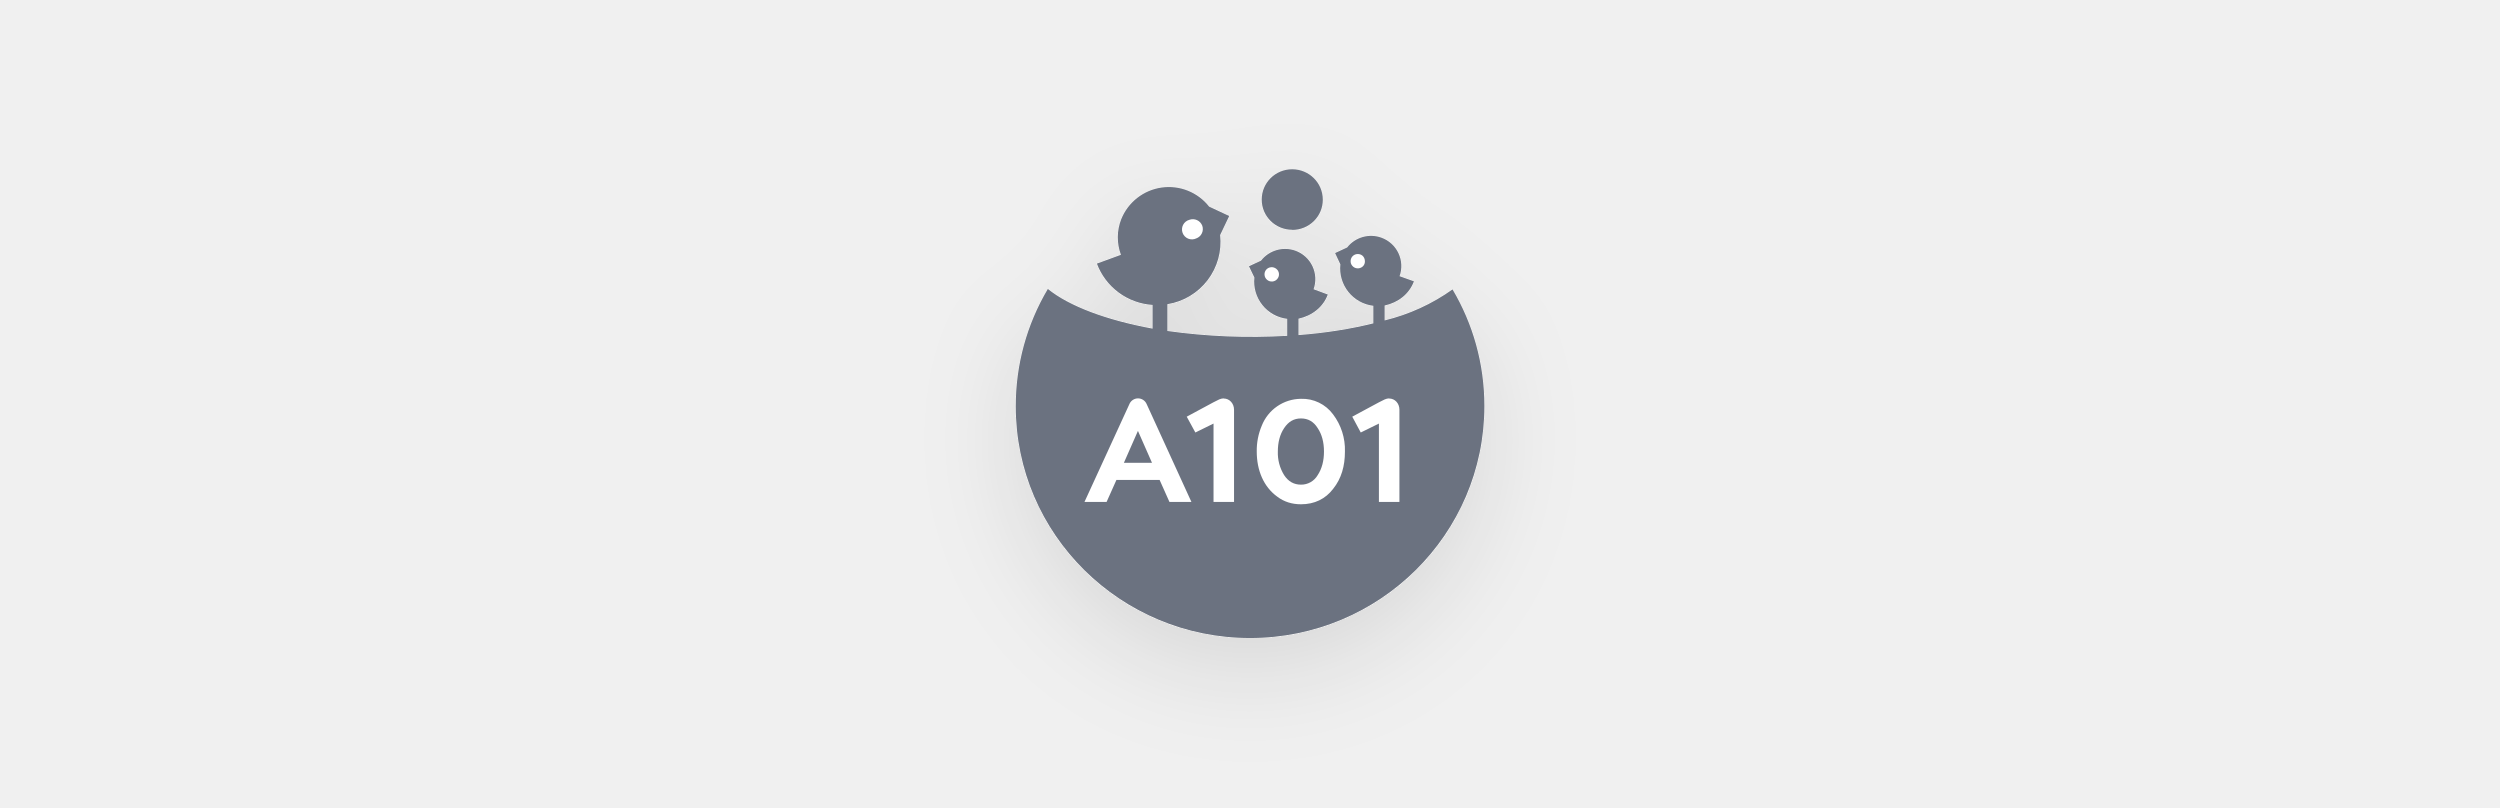
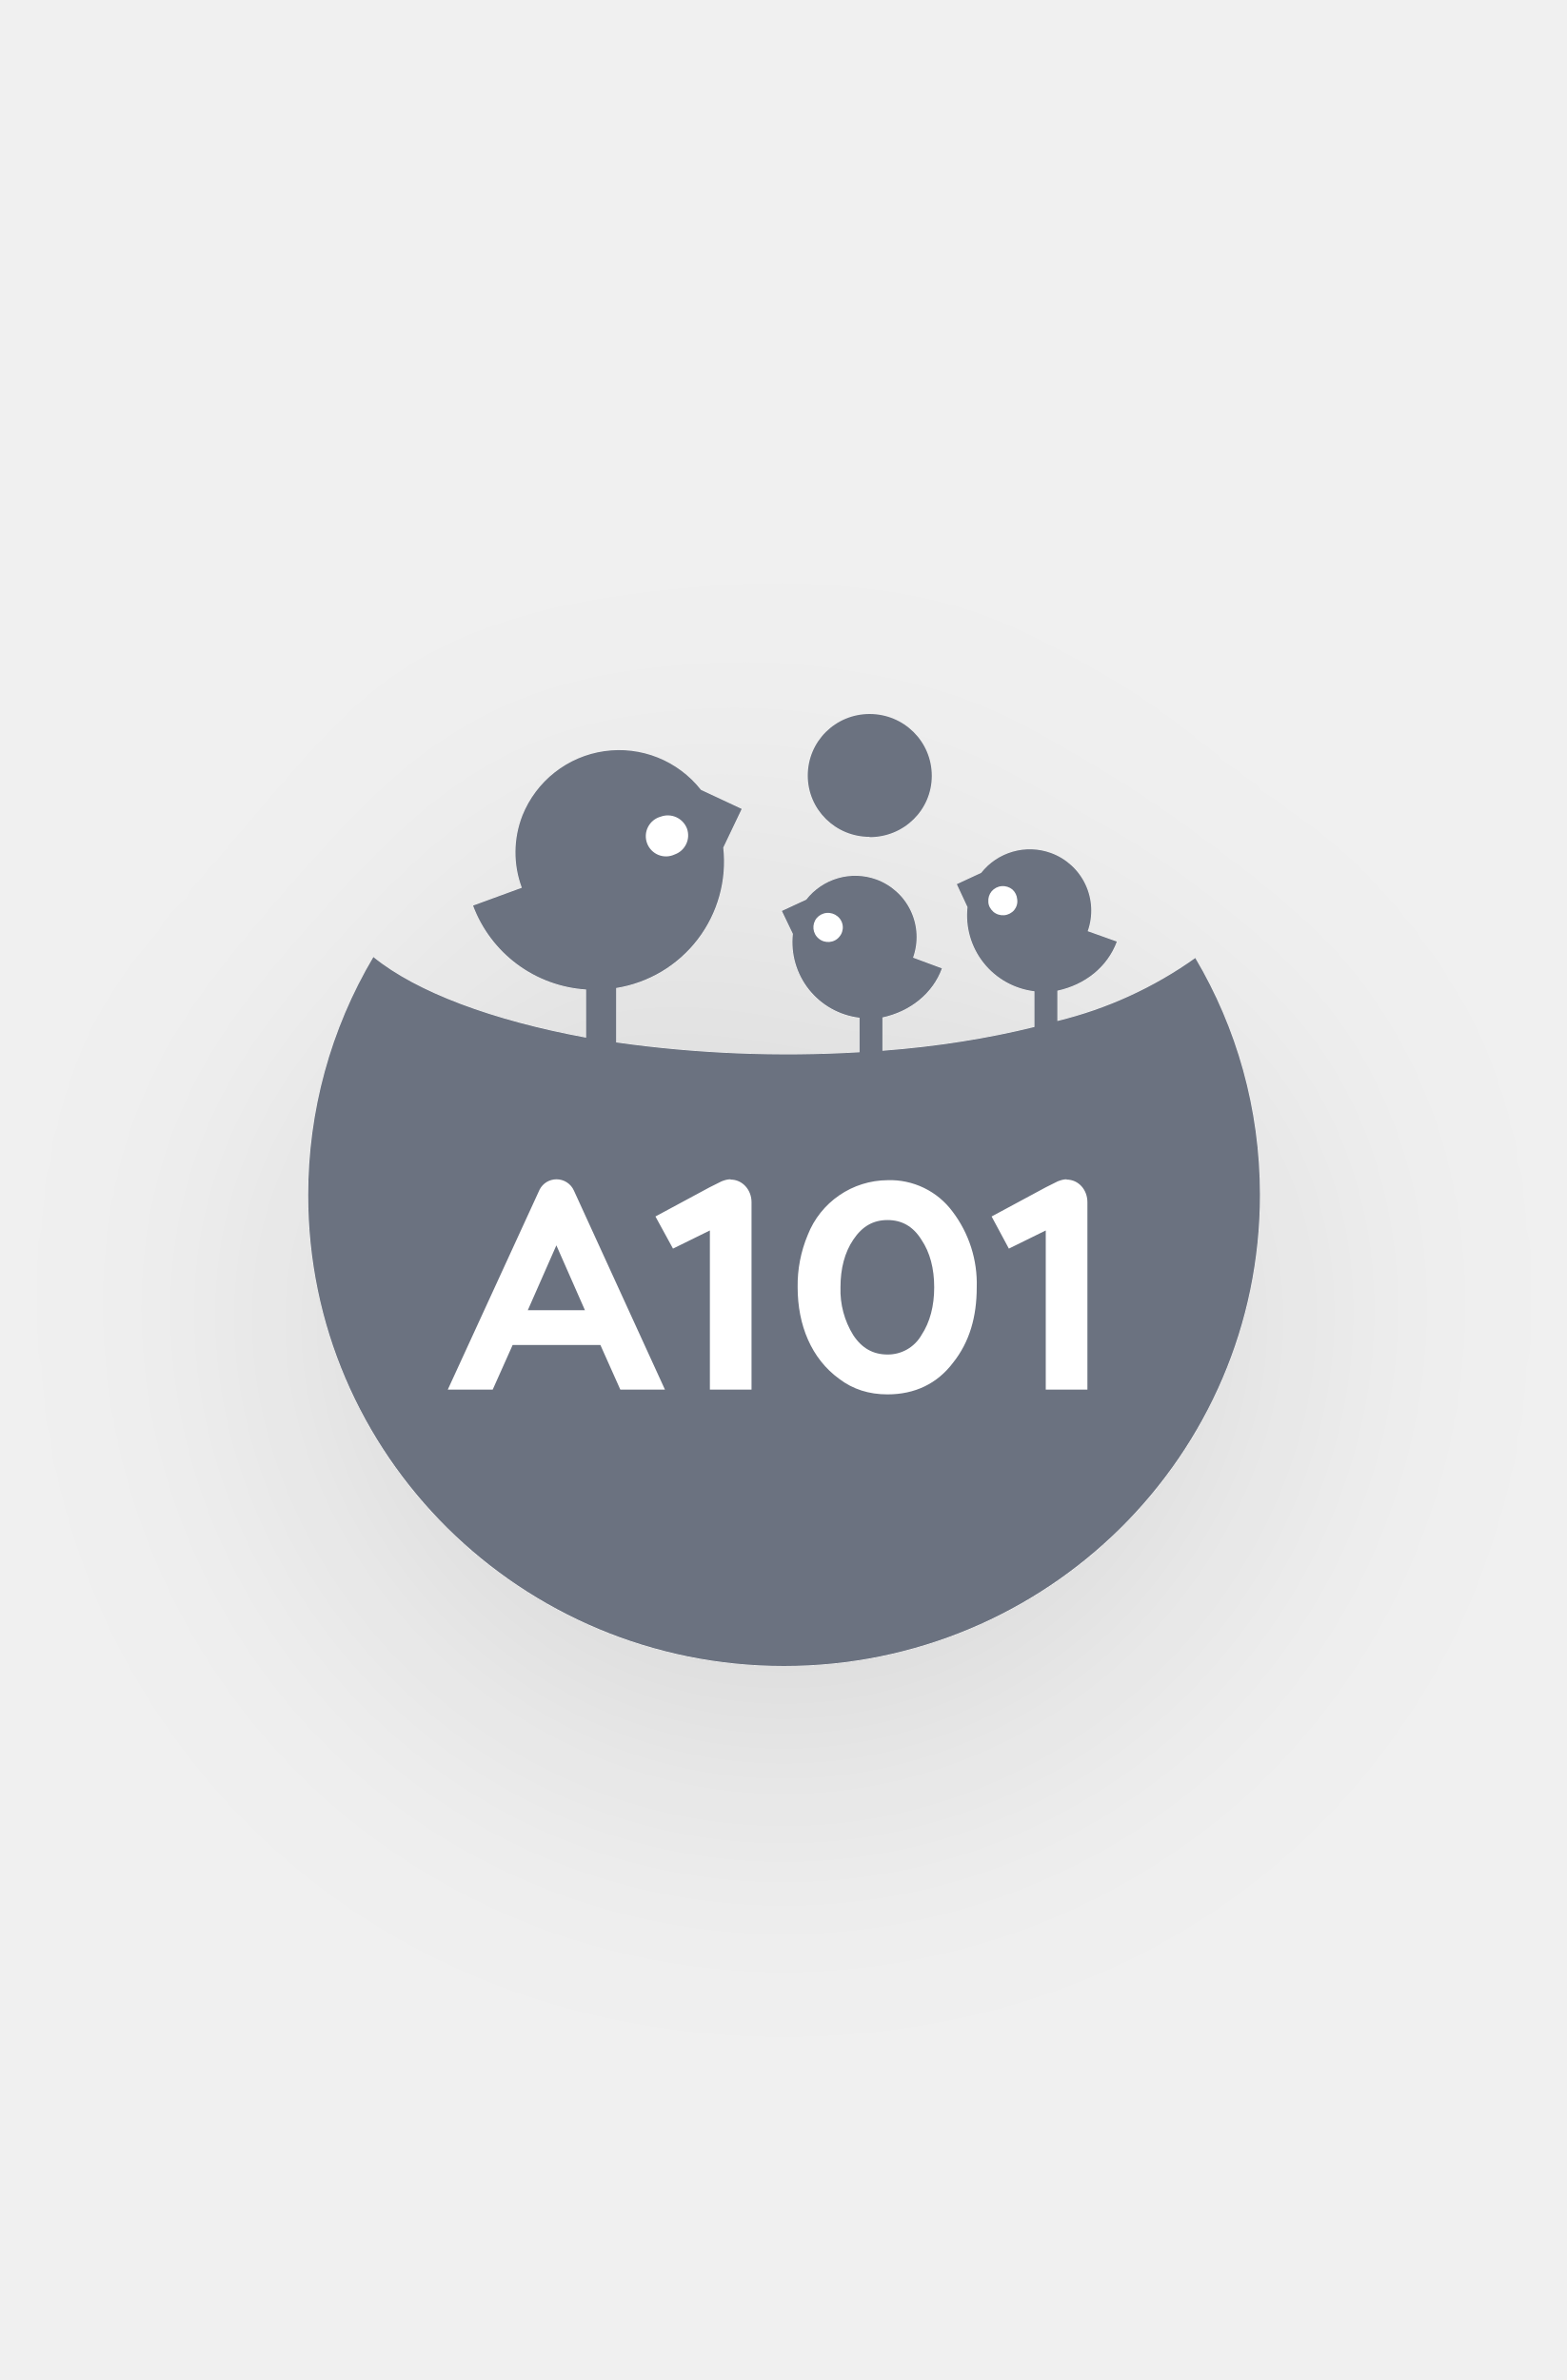
- <svg xmlns="http://www.w3.org/2000/svg" width="384" height="124" viewBox="0 0 384 124" fill="none">
-   <g filter="url(#filter0_d_3515_18453)">
-     <g clip-path="url(#clip0_3515_18453)">
-       <path d="M223.117 44.45C219.973 46.691 216.429 48.309 212.677 49.22V46.925C214.77 46.475 216.457 45.148 217.177 43.212L214.972 42.425C215.385 41.27 215.323 39.999 214.8 38.89C214.277 37.781 213.336 36.924 212.182 36.508C211.258 36.174 210.251 36.14 209.306 36.411C208.361 36.681 207.525 37.243 206.917 38.015L205.072 38.87L205.882 40.602C205.718 42.117 206.157 43.635 207.105 44.827C208.053 46.019 209.433 46.789 210.945 46.97V49.67C207.502 50.525 203.61 51.155 199.447 51.47V48.95C201.54 48.5 203.25 47.15 203.947 45.237L201.765 44.428C202.177 43.273 202.115 42.002 201.592 40.892C201.069 39.783 200.128 38.927 198.975 38.51C198.045 38.177 197.033 38.146 196.084 38.42C195.135 38.695 194.296 39.262 193.687 40.04L191.842 40.895L192.675 42.627C192.51 44.136 192.947 45.648 193.891 46.836C194.834 48.024 196.208 48.792 197.715 48.972V51.583C191.57 51.946 185.405 51.697 179.31 50.84V46.722C181.766 46.333 183.978 45.012 185.486 43.034C186.995 41.057 187.684 38.575 187.41 36.102L188.805 33.178L185.722 31.738C184.868 30.651 183.743 29.808 182.46 29.294C181.178 28.78 179.782 28.613 178.414 28.809C177.046 29.005 175.754 29.558 174.667 30.411C173.58 31.265 172.737 32.39 172.222 33.672C171.534 35.427 171.518 37.374 172.177 39.14L168.487 40.49C169.148 42.26 170.307 43.801 171.824 44.927C173.341 46.053 175.152 46.715 177.037 46.835V50.48C169.95 49.175 164.212 47.038 160.95 44.383C157.716 49.829 156.014 56.048 156.022 62.383C156 82.025 172.11 98 192 98C211.89 98 228 82.047 228 62.36C228 55.835 226.222 49.715 223.117 44.472V44.45ZM198.48 35.315C201.09 35.315 203.182 33.245 203.182 30.68C203.182 28.07 201.067 26 198.48 26C195.892 26 193.8 28.07 193.8 30.657C193.8 33.222 195.892 35.292 198.48 35.292V35.315Z" fill="#6B7280" />
-       <path d="M174.788 61.19C174.529 61.192 174.275 61.264 174.053 61.399C173.831 61.534 173.65 61.726 173.528 61.955L166.576 77.097H169.973L171.481 73.722H178.118L179.626 77.097H183.001L176.116 62.045C176.002 61.789 175.815 61.571 175.58 61.419C175.344 61.267 175.069 61.188 174.788 61.19ZM172.628 71.09L174.788 66.185L176.948 71.09H172.651H172.628ZM213.376 61.19C213.151 61.19 212.926 61.258 212.701 61.347L211.801 61.797L207.706 64.002L209.011 66.433L211.801 65.06V77.097H214.951V62.922C214.951 61.977 214.276 61.212 213.376 61.212V61.19ZM187.951 61.19C187.726 61.19 187.501 61.258 187.276 61.347L186.376 61.797L182.281 64.002L183.608 66.433L186.398 65.06V77.097H189.548V62.922C189.548 61.977 188.851 61.212 187.973 61.212L187.951 61.19ZM199.831 61.258C198.527 61.266 197.256 61.665 196.181 62.403C195.106 63.141 194.277 64.184 193.801 65.397C193.275 66.651 193.015 67.999 193.036 69.358C193.036 72.215 194.071 74.757 196.186 76.287C197.221 77.075 198.436 77.457 199.831 77.457C201.901 77.457 203.588 76.647 204.781 75.073C206.041 73.498 206.581 71.585 206.581 69.358C206.645 67.3 206.001 65.283 204.758 63.642C204.192 62.875 203.448 62.256 202.589 61.841C201.731 61.425 200.784 61.225 199.831 61.258ZM202.396 72.98C202.136 73.429 201.762 73.802 201.311 74.059C200.86 74.316 200.349 74.448 199.831 74.442C198.751 74.442 197.896 73.97 197.243 72.98C196.571 71.894 196.234 70.634 196.276 69.358C196.276 67.94 196.591 66.725 197.243 65.757C197.918 64.745 198.751 64.272 199.831 64.272C200.911 64.272 201.766 64.745 202.396 65.757C203.048 66.725 203.363 67.94 203.363 69.358C203.363 70.775 203.048 71.99 202.396 72.98ZM207.841 40.962C208.068 41.152 208.361 41.243 208.656 41.218C208.951 41.193 209.224 41.053 209.416 40.828C209.596 40.602 209.686 40.31 209.641 40.017C209.621 39.733 209.492 39.467 209.281 39.275C209.053 39.086 208.76 38.994 208.465 39.019C208.171 39.044 207.898 39.185 207.706 39.41C207.524 39.631 207.436 39.913 207.458 40.197C207.458 40.49 207.616 40.76 207.841 40.962ZM194.633 42.987C195.083 43.37 195.803 43.325 196.186 42.852C196.282 42.743 196.354 42.615 196.4 42.477C196.445 42.339 196.462 42.193 196.449 42.047C196.436 41.903 196.395 41.761 196.326 41.633C196.258 41.505 196.164 41.391 196.051 41.3C195.823 41.111 195.53 41.019 195.235 41.044C194.941 41.069 194.668 41.21 194.476 41.435C194.093 41.907 194.161 42.605 194.633 42.987ZM183.743 36.62C183.932 36.552 184.106 36.447 184.255 36.312C184.404 36.177 184.524 36.014 184.61 35.832C184.696 35.651 184.745 35.454 184.754 35.253C184.764 35.052 184.734 34.852 184.666 34.663C184.519 34.283 184.23 33.976 183.86 33.808C183.489 33.64 183.068 33.623 182.686 33.763C182.48 33.818 182.288 33.915 182.122 34.048C181.957 34.182 181.82 34.349 181.723 34.538C181.625 34.727 181.568 34.934 181.555 35.147C181.542 35.359 181.573 35.572 181.647 35.771C181.721 35.971 181.835 36.153 181.984 36.306C182.132 36.459 182.31 36.579 182.508 36.658C182.705 36.738 182.917 36.776 183.129 36.77C183.342 36.763 183.551 36.712 183.743 36.62Z" fill="white" />
+ <svg xmlns="http://www.w3.org/2000/svg" width="79" height="120" viewBox="0 0 79 120" fill="none">
+   <g filter="url(#filter0_d_3575_23829)">
+     <g clip-path="url(#clip0_3575_23829)">
+       <path d="M60.272 48.3C58.175 49.794 55.813 50.873 53.312 51.48V49.95C54.706 49.65 55.831 48.765 56.312 47.475L54.842 46.95C55.116 46.18 55.075 45.333 54.726 44.593C54.378 43.854 53.75 43.283 52.981 43.005C52.365 42.783 51.694 42.76 51.064 42.941C50.434 43.121 49.877 43.495 49.471 44.01L48.242 44.58L48.782 45.735C48.672 46.744 48.964 47.757 49.596 48.551C50.228 49.346 51.148 49.859 52.157 49.98V51.78C49.861 52.35 47.267 52.77 44.492 52.98V51.3C45.886 51 47.026 50.1 47.492 48.825L46.036 48.285C46.311 47.515 46.27 46.668 45.921 45.928C45.573 45.189 44.945 44.618 44.176 44.34C43.556 44.118 42.882 44.097 42.249 44.28C41.616 44.464 41.057 44.841 40.651 45.36L39.422 45.93L39.977 47.085C39.867 48.09 40.158 49.099 40.787 49.891C41.416 50.683 42.332 51.195 43.337 51.315V53.055C39.24 53.297 35.13 53.131 31.067 52.56V49.815C32.704 49.555 34.179 48.675 35.184 47.356C36.19 46.038 36.649 44.383 36.467 42.735L37.397 40.785L35.342 39.825C34.772 39.101 34.022 38.539 33.167 38.196C32.312 37.853 31.381 37.742 30.469 37.873C29.557 38.003 28.696 38.372 27.971 38.941C27.247 39.51 26.684 40.26 26.341 41.115C25.883 42.285 25.872 43.583 26.311 44.76L23.852 45.66C24.292 46.84 25.065 47.867 26.076 48.618C27.087 49.368 28.294 49.81 29.552 49.89V52.32C24.826 51.45 21.002 50.025 18.826 48.255C16.671 51.886 15.536 56.032 15.541 60.255C15.527 73.35 26.267 84 39.526 84C52.786 84 63.526 73.365 63.526 60.24C63.526 55.89 62.342 51.81 60.272 48.315V48.3ZM43.846 42.21C45.587 42.21 46.981 40.83 46.981 39.12C46.981 37.38 45.572 36 43.846 36C42.121 36 40.727 37.38 40.727 39.105C40.727 40.815 42.121 42.195 43.846 42.195V42.21Z" fill="#6B7280" />
+       <path d="M28.052 59.46C27.879 59.462 27.709 59.51 27.561 59.599C27.414 59.689 27.293 59.817 27.212 59.97L22.577 70.065H24.842L25.847 67.815H30.272L31.277 70.065H33.527L28.937 60.03C28.861 59.859 28.736 59.714 28.579 59.613C28.422 59.512 28.239 59.459 28.052 59.46ZM26.612 66.06L28.052 62.79L29.492 66.06H26.627H26.612ZM53.777 59.46C53.627 59.46 53.477 59.505 53.327 59.565L52.727 59.865L49.997 61.335L50.867 62.955L52.727 62.04V70.065H54.827V60.615C54.827 59.985 54.377 59.475 53.777 59.475V59.46ZM36.827 59.46C36.677 59.46 36.527 59.505 36.377 59.565L35.777 59.865L33.047 61.335L33.932 62.955L35.792 62.04V70.065H37.892V60.615C37.892 59.985 37.427 59.475 36.842 59.475L36.827 59.46ZM44.747 59.505C43.877 59.511 43.03 59.777 42.314 60.269C41.597 60.761 41.044 61.456 40.727 62.265C40.377 63.1 40.203 63.999 40.217 64.905C40.217 66.81 40.907 68.505 42.317 69.525C43.007 70.05 43.817 70.305 44.747 70.305C46.127 70.305 47.252 69.765 48.047 68.715C48.887 67.665 49.247 66.39 49.247 64.905C49.289 63.533 48.86 62.189 48.032 61.095C47.654 60.583 47.158 60.171 46.586 59.894C46.013 59.617 45.382 59.483 44.747 59.505ZM46.457 67.32C46.284 67.62 46.034 67.868 45.734 68.039C45.433 68.21 45.093 68.299 44.747 68.295C44.027 68.295 43.457 67.98 43.022 67.32C42.573 66.596 42.349 65.756 42.377 64.905C42.377 63.96 42.587 63.15 43.022 62.505C43.472 61.83 44.027 61.515 44.747 61.515C45.467 61.515 46.037 61.83 46.457 62.505C46.892 63.15 47.102 63.96 47.102 64.905C47.102 65.85 46.892 66.66 46.457 67.32ZM50.087 45.975C50.238 46.101 50.434 46.162 50.63 46.146C50.827 46.129 51.009 46.035 51.137 45.885C51.257 45.735 51.317 45.54 51.287 45.345C51.274 45.155 51.188 44.978 51.047 44.85C50.895 44.724 50.7 44.663 50.503 44.68C50.307 44.696 50.125 44.79 49.997 44.94C49.876 45.087 49.817 45.275 49.832 45.465C49.832 45.66 49.937 45.84 50.087 45.975ZM41.282 47.325C41.582 47.58 42.062 47.55 42.317 47.235C42.381 47.162 42.429 47.077 42.459 46.985C42.489 46.892 42.501 46.795 42.492 46.698C42.484 46.602 42.456 46.508 42.41 46.422C42.365 46.337 42.302 46.261 42.227 46.2C42.075 46.074 41.88 46.013 41.683 46.03C41.487 46.046 41.305 46.14 41.177 46.29C40.922 46.605 40.967 47.07 41.282 47.325ZM34.022 43.08C34.148 43.035 34.264 42.965 34.363 42.875C34.462 42.785 34.542 42.676 34.599 42.555C34.657 42.434 34.689 42.303 34.696 42.169C34.702 42.035 34.682 41.901 34.637 41.775C34.539 41.522 34.346 41.318 34.099 41.205C33.852 41.093 33.571 41.082 33.317 41.175C33.18 41.212 33.052 41.277 32.941 41.366C32.831 41.455 32.74 41.566 32.675 41.692C32.609 41.818 32.571 41.956 32.563 42.098C32.554 42.239 32.575 42.381 32.624 42.514C32.673 42.647 32.75 42.769 32.849 42.871C32.947 42.972 33.066 43.053 33.198 43.106C33.33 43.159 33.471 43.184 33.612 43.18C33.754 43.175 33.894 43.141 34.022 43.08Z" fill="white" />
    </g>
  </g>
  <defs>
-     <filter id="filter0_d_3515_18453" x="-15" y="-10" width="414" height="154" filterUnits="userSpaceOnUse" color-interpolation-filters="sRGB">
+     <filter id="filter0_d_3575_23829" x="-7.474" y="-10" width="94" height="150" filterUnits="userSpaceOnUse" color-interpolation-filters="sRGB">
      <feFlood flood-opacity="0" result="BackgroundImageFix" />
      <feColorMatrix in="SourceAlpha" type="matrix" values="0 0 0 0 0 0 0 0 0 0 0 0 0 0 0 0 0 0 127 0" result="hardAlpha" />
      <feOffset dy="5" />
      <feGaussianBlur stdDeviation="7.5" />
      <feComposite in2="hardAlpha" operator="out" />
      <feColorMatrix type="matrix" values="0 0 0 0 0 0 0 0 0 0 0 0 0 0 0 0 0 0 0.1 0" />
-       <feBlend mode="normal" in2="BackgroundImageFix" result="effect1_dropShadow_3515_18453" />
-       <feBlend mode="normal" in="SourceGraphic" in2="effect1_dropShadow_3515_18453" result="shape" />
+       <feBlend mode="normal" in2="BackgroundImageFix" result="effect1_dropShadow_3575_23829" />
+       <feBlend mode="normal" in="SourceGraphic" in2="effect1_dropShadow_3575_23829" result="shape" />
    </filter>
-     <clipPath id="clip0_3515_18453">
-       <rect width="72" height="72" fill="white" transform="translate(156 26)" />
+     <clipPath id="clip0_3575_23829">
+       <rect width="48" height="48" fill="white" transform="translate(15.5264 36)" />
    </clipPath>
  </defs>
</svg>
